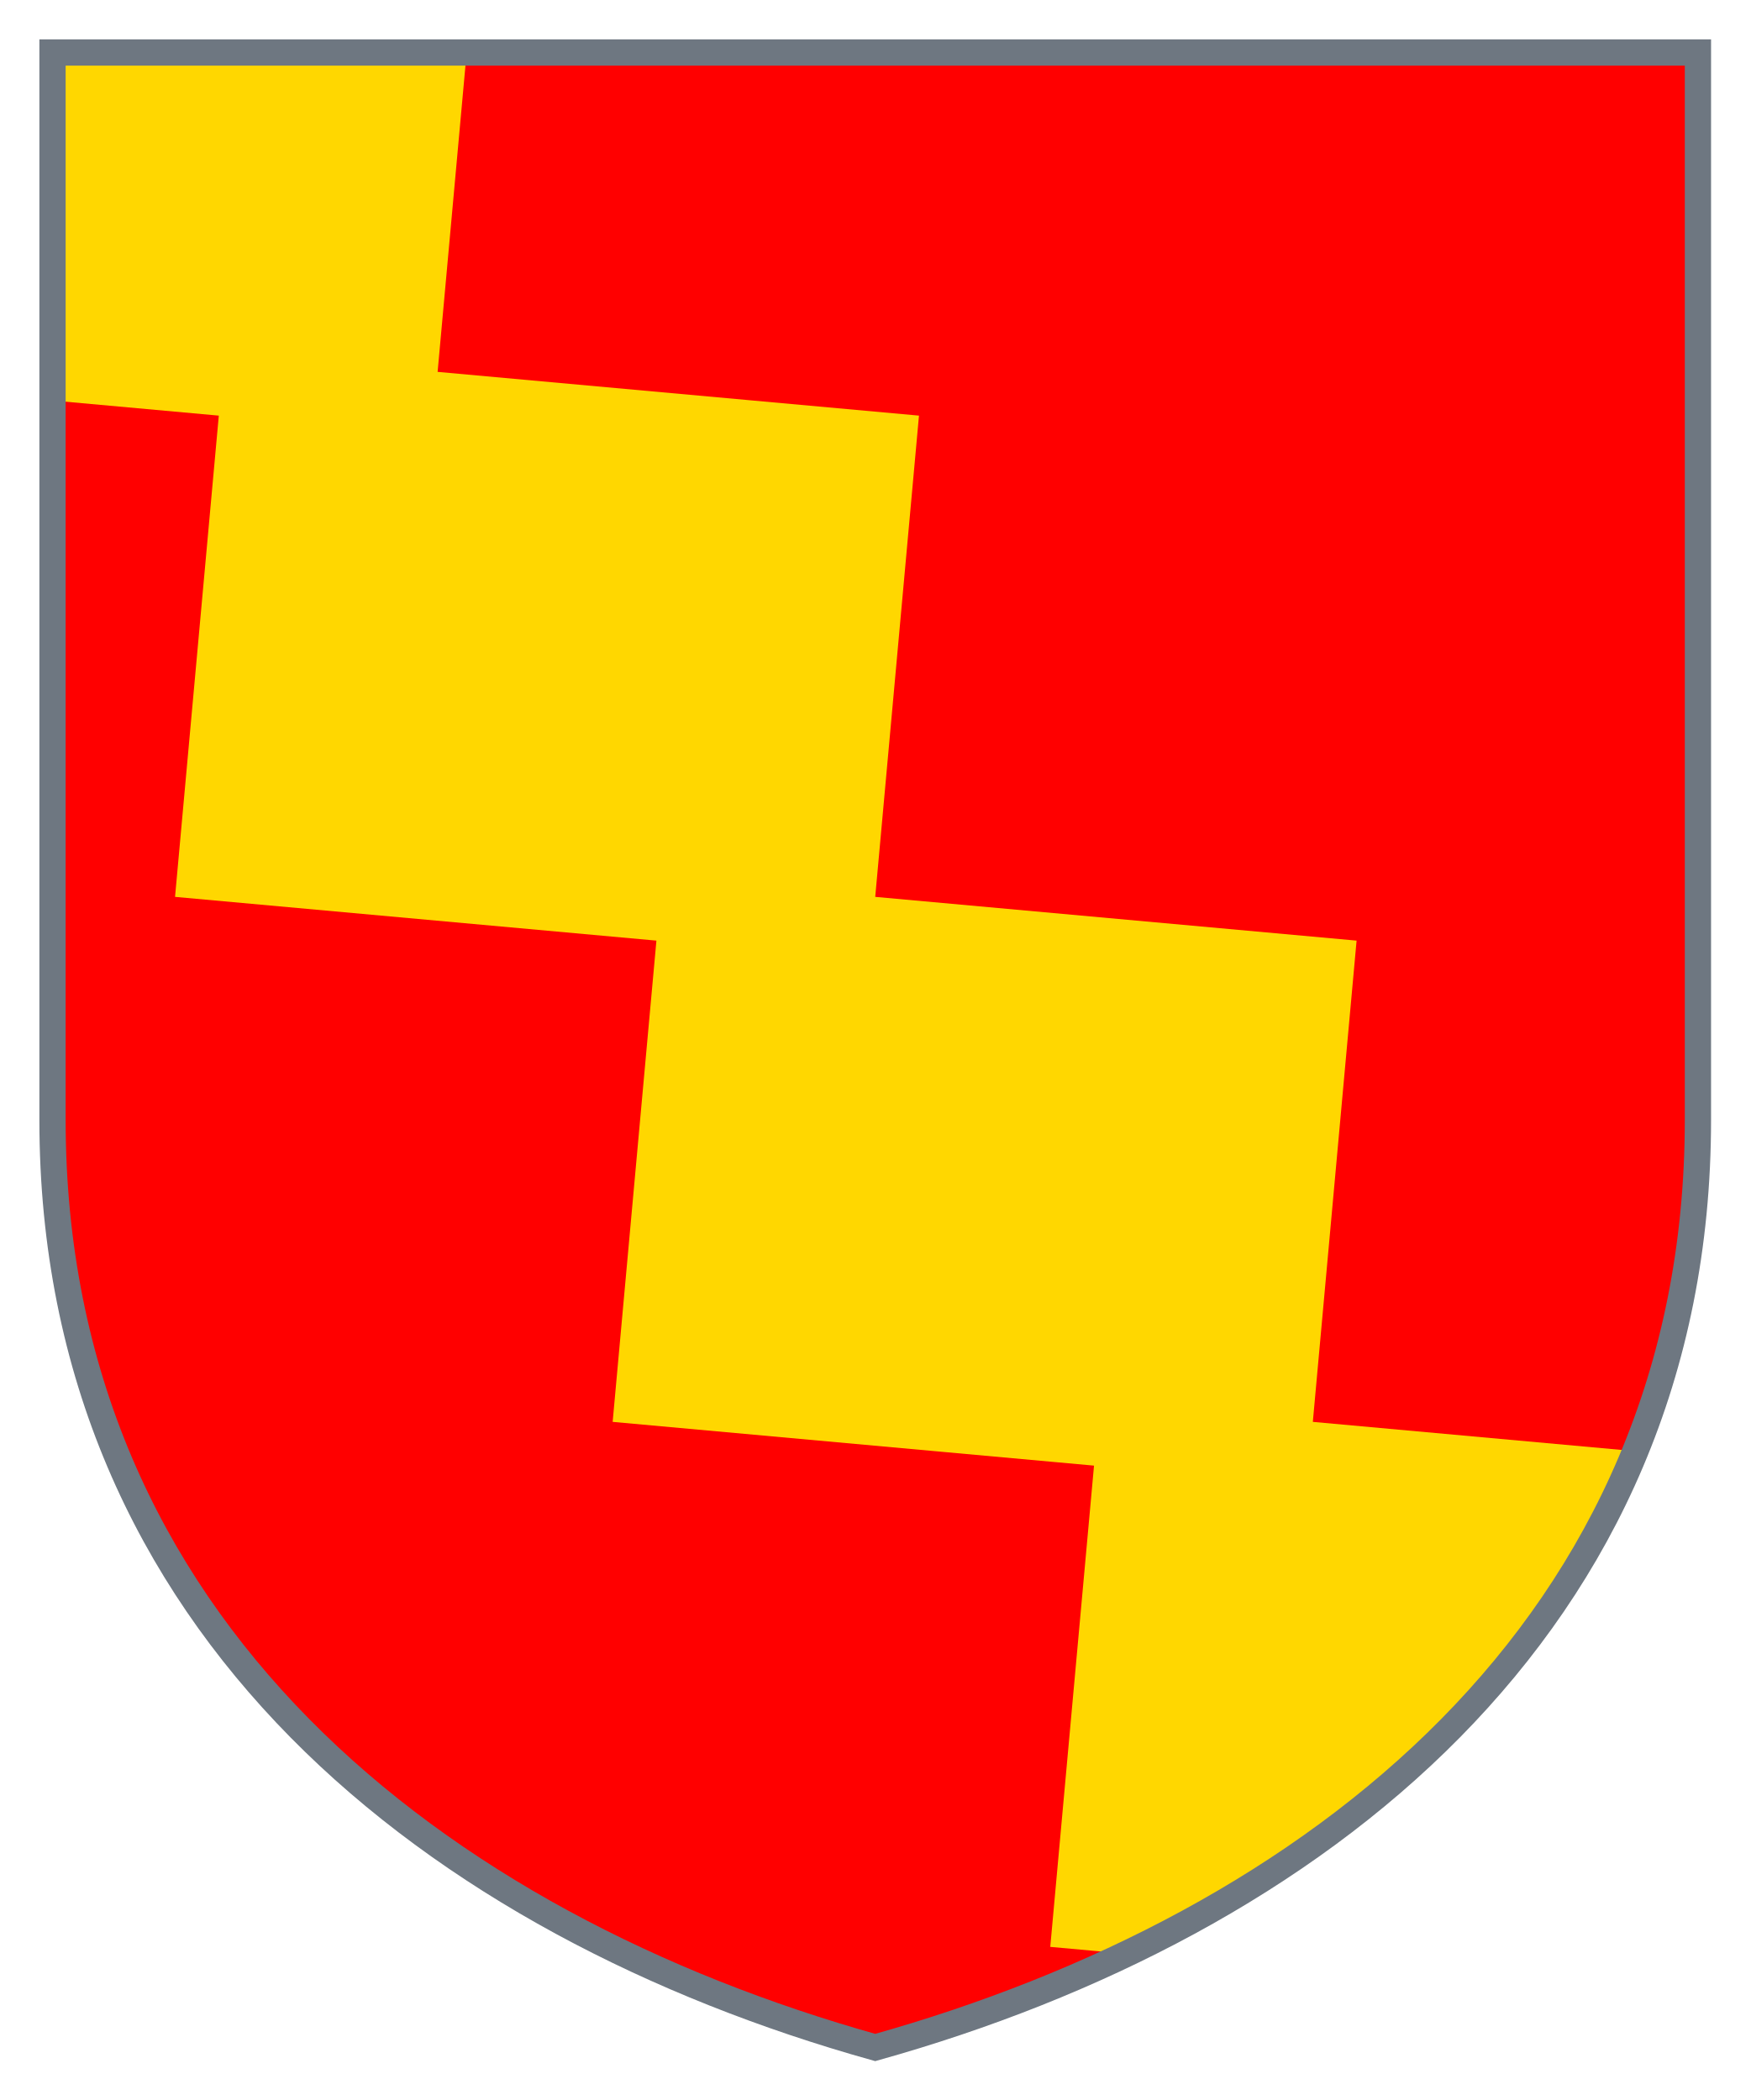
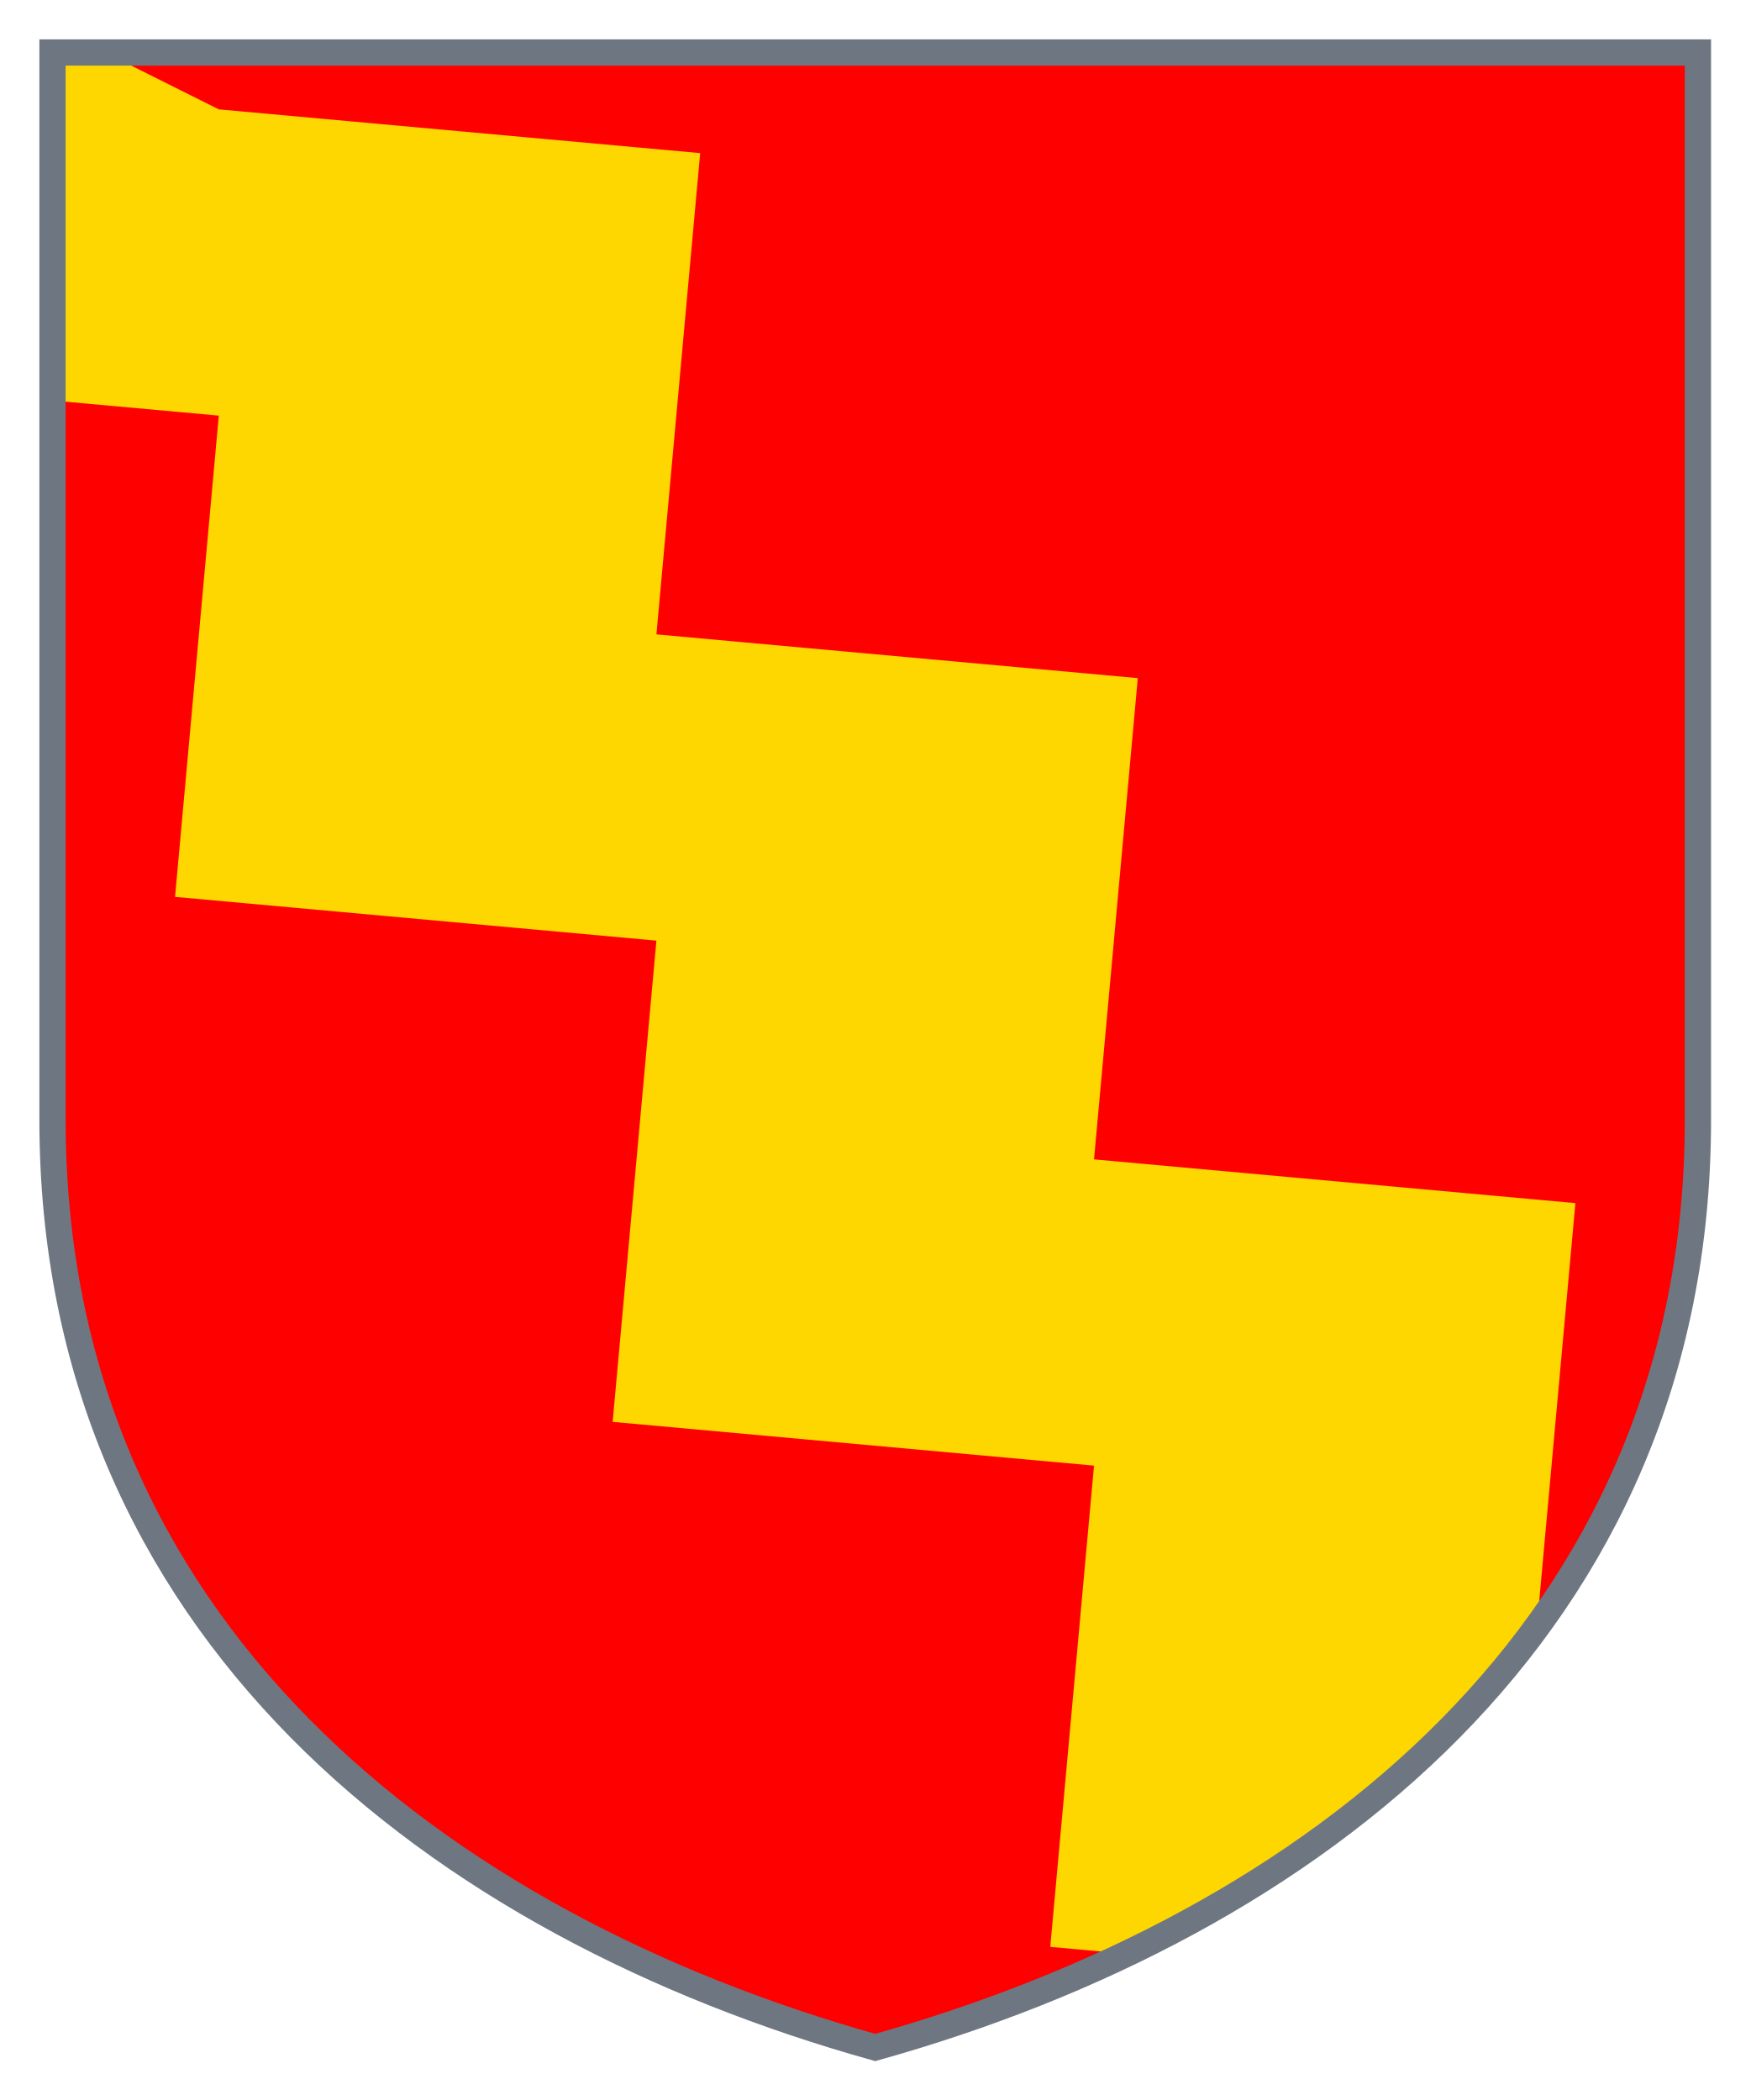
<svg xmlns="http://www.w3.org/2000/svg" viewBox="0 0 200 240" width="200" height="240">
  <defs>
    <clipPath id="blason-shield">
      <path d="M6 6 H194 V128 C194 186 150 220 100 234 C50 220 6 186 6 128 Z" />
    </clipPath>
  </defs>
  <g clip-path="url(#blason-shield)">
    <path d="M6 6 H194 V128 C194 186 150 220 100 234 C50 220 6 186 6 128 Z" fill="#ff0000" />
-     <polygon points="-25,-12.5 -30,42.5 25,47.5 20,102.5 75,107.5 70,162.5 125,167.5 120,222.5 175,227.5 255,227.5 200,222.5 205,167.5 150,162.5 155,107.5 100,102.5 105,47.5 50,42.5 55,-12.5" fill="#ffd700" />
+     <polygon points="-25,-12.5 -30,42.5 25,47.5 20,102.5 75,107.5 70,162.5 125,167.5 120,222.5 175,227.5 225,252.5 230,197.5 175,192.5 180,137.5 125,132.5 130,77.5 75,72.5 80,17.5 25,12.5" fill="#ffd700" />
  </g>
  <path d="M6 6 H194 V128 C194 186 150 220 100 234 C50 220 6 186 6 128 Z" fill="none" stroke="#6e7781" stroke-width="3" />
</svg>
